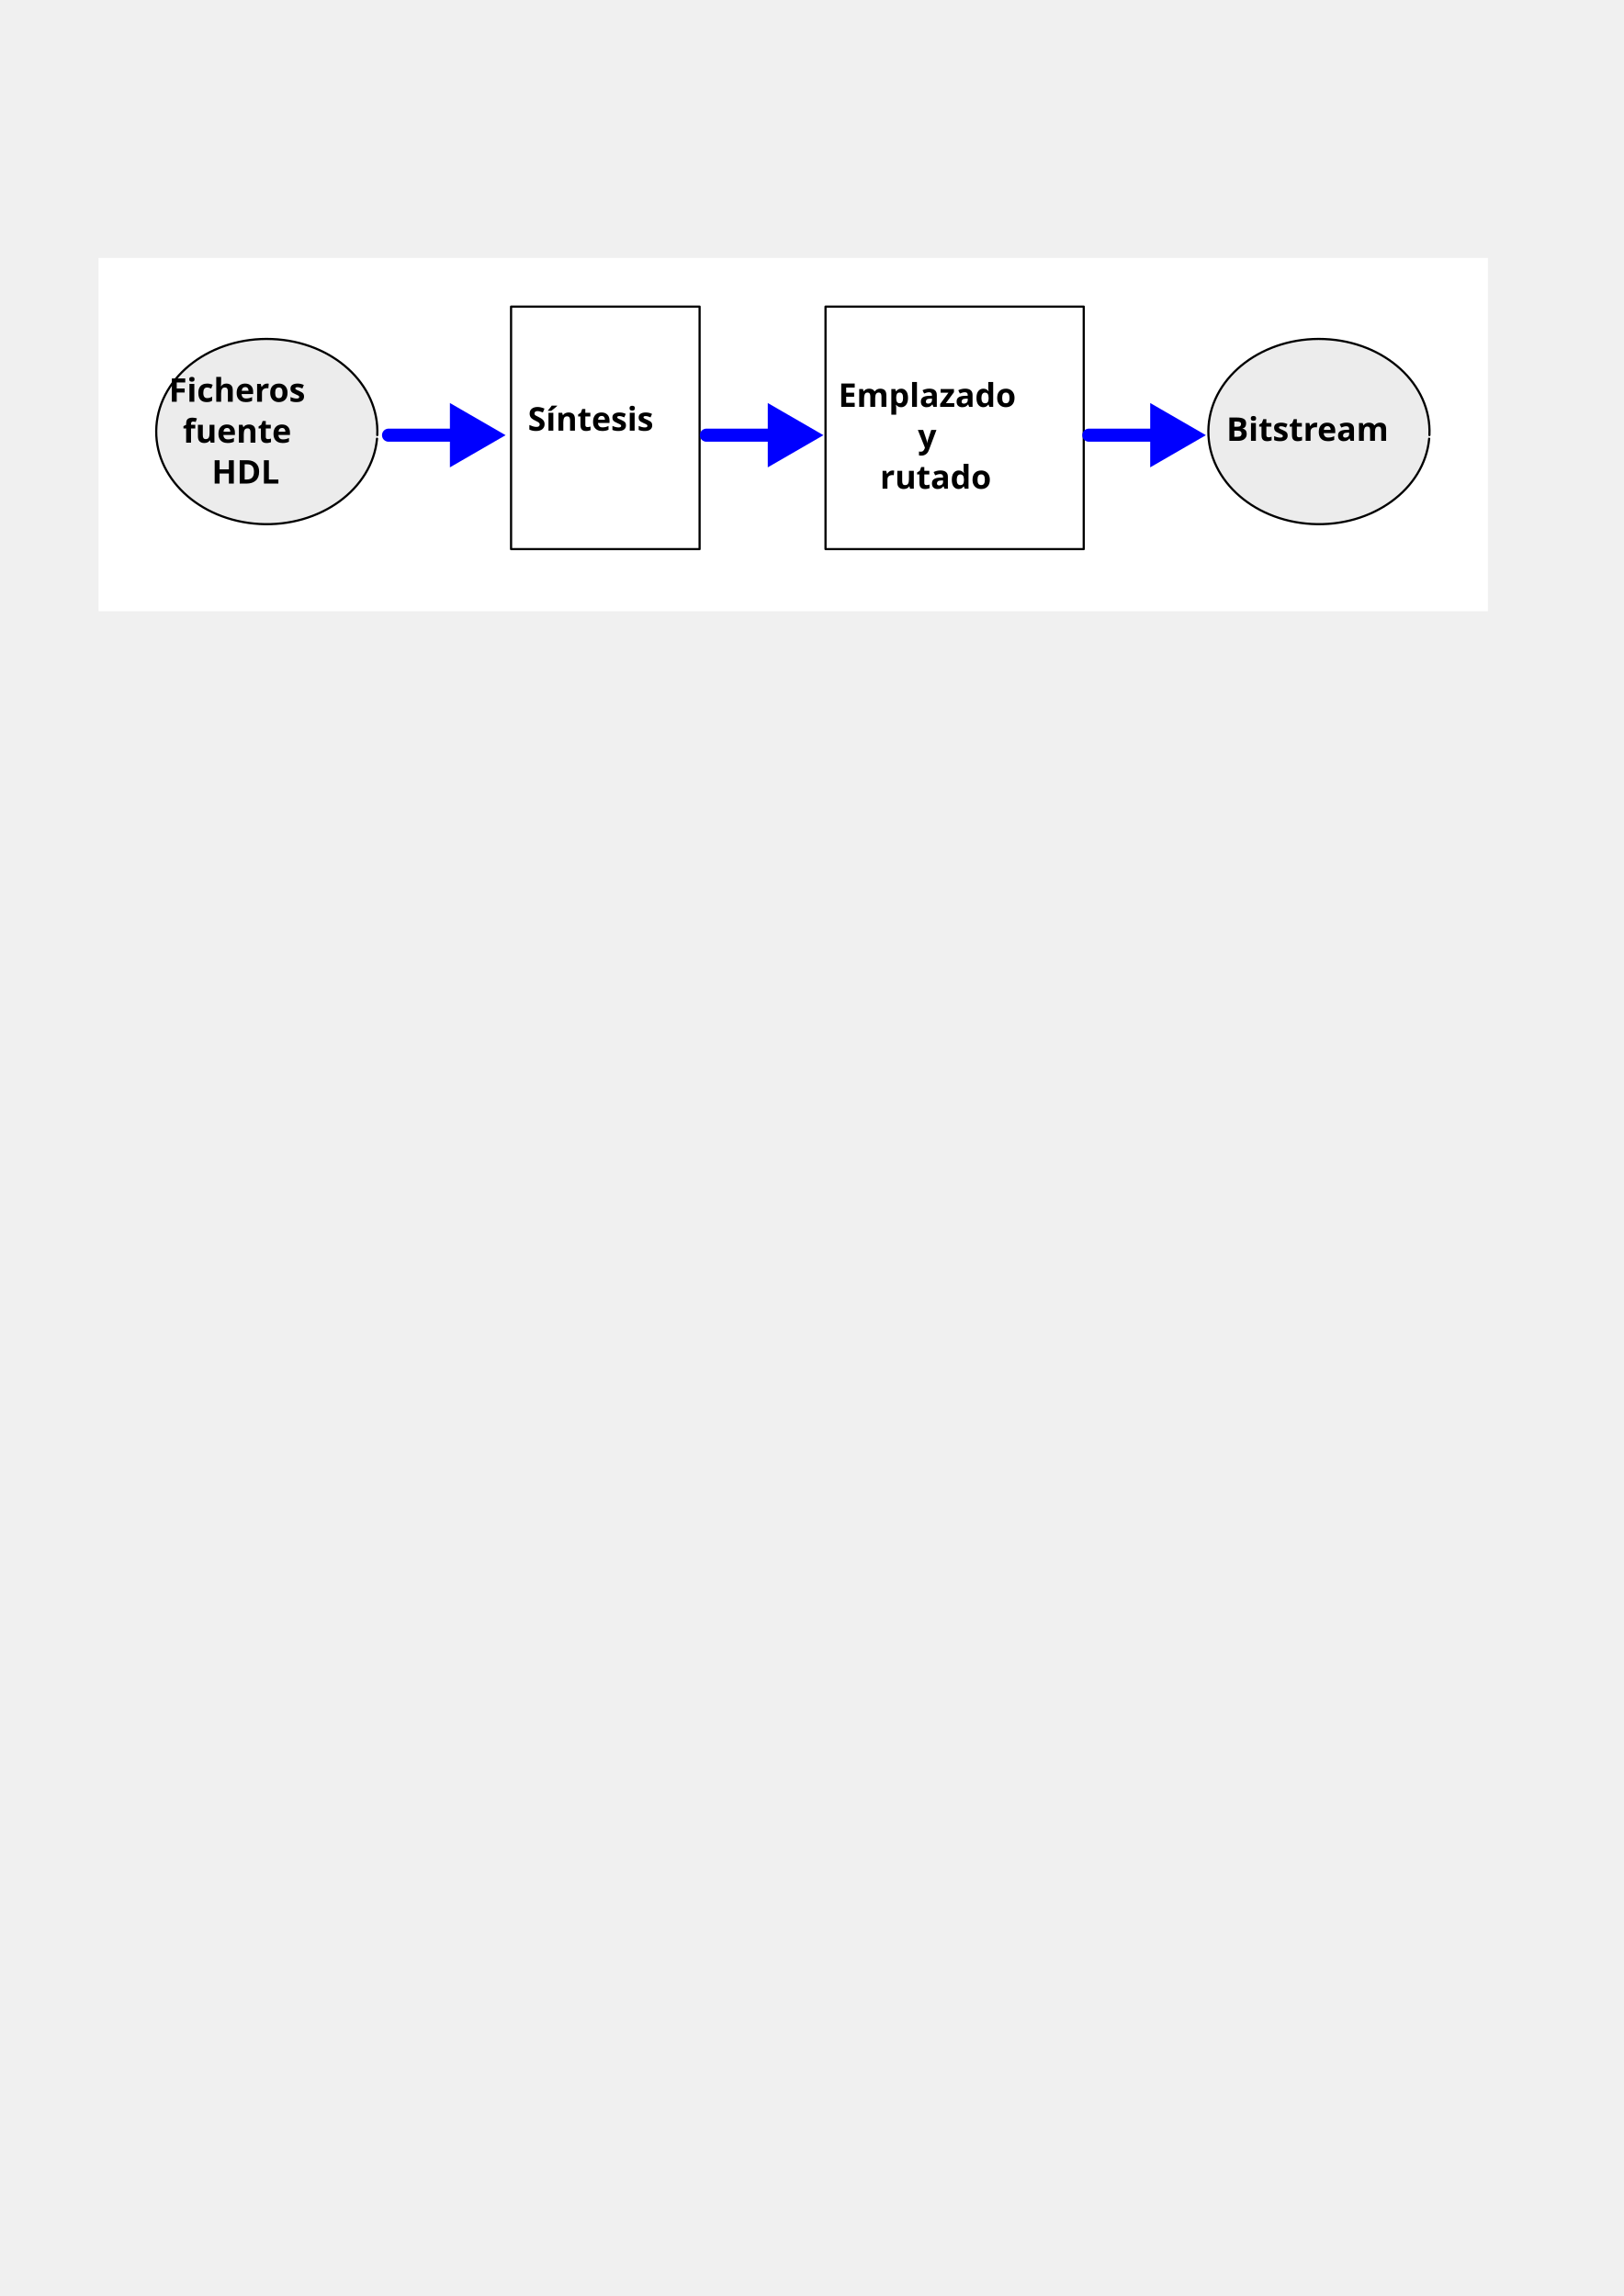
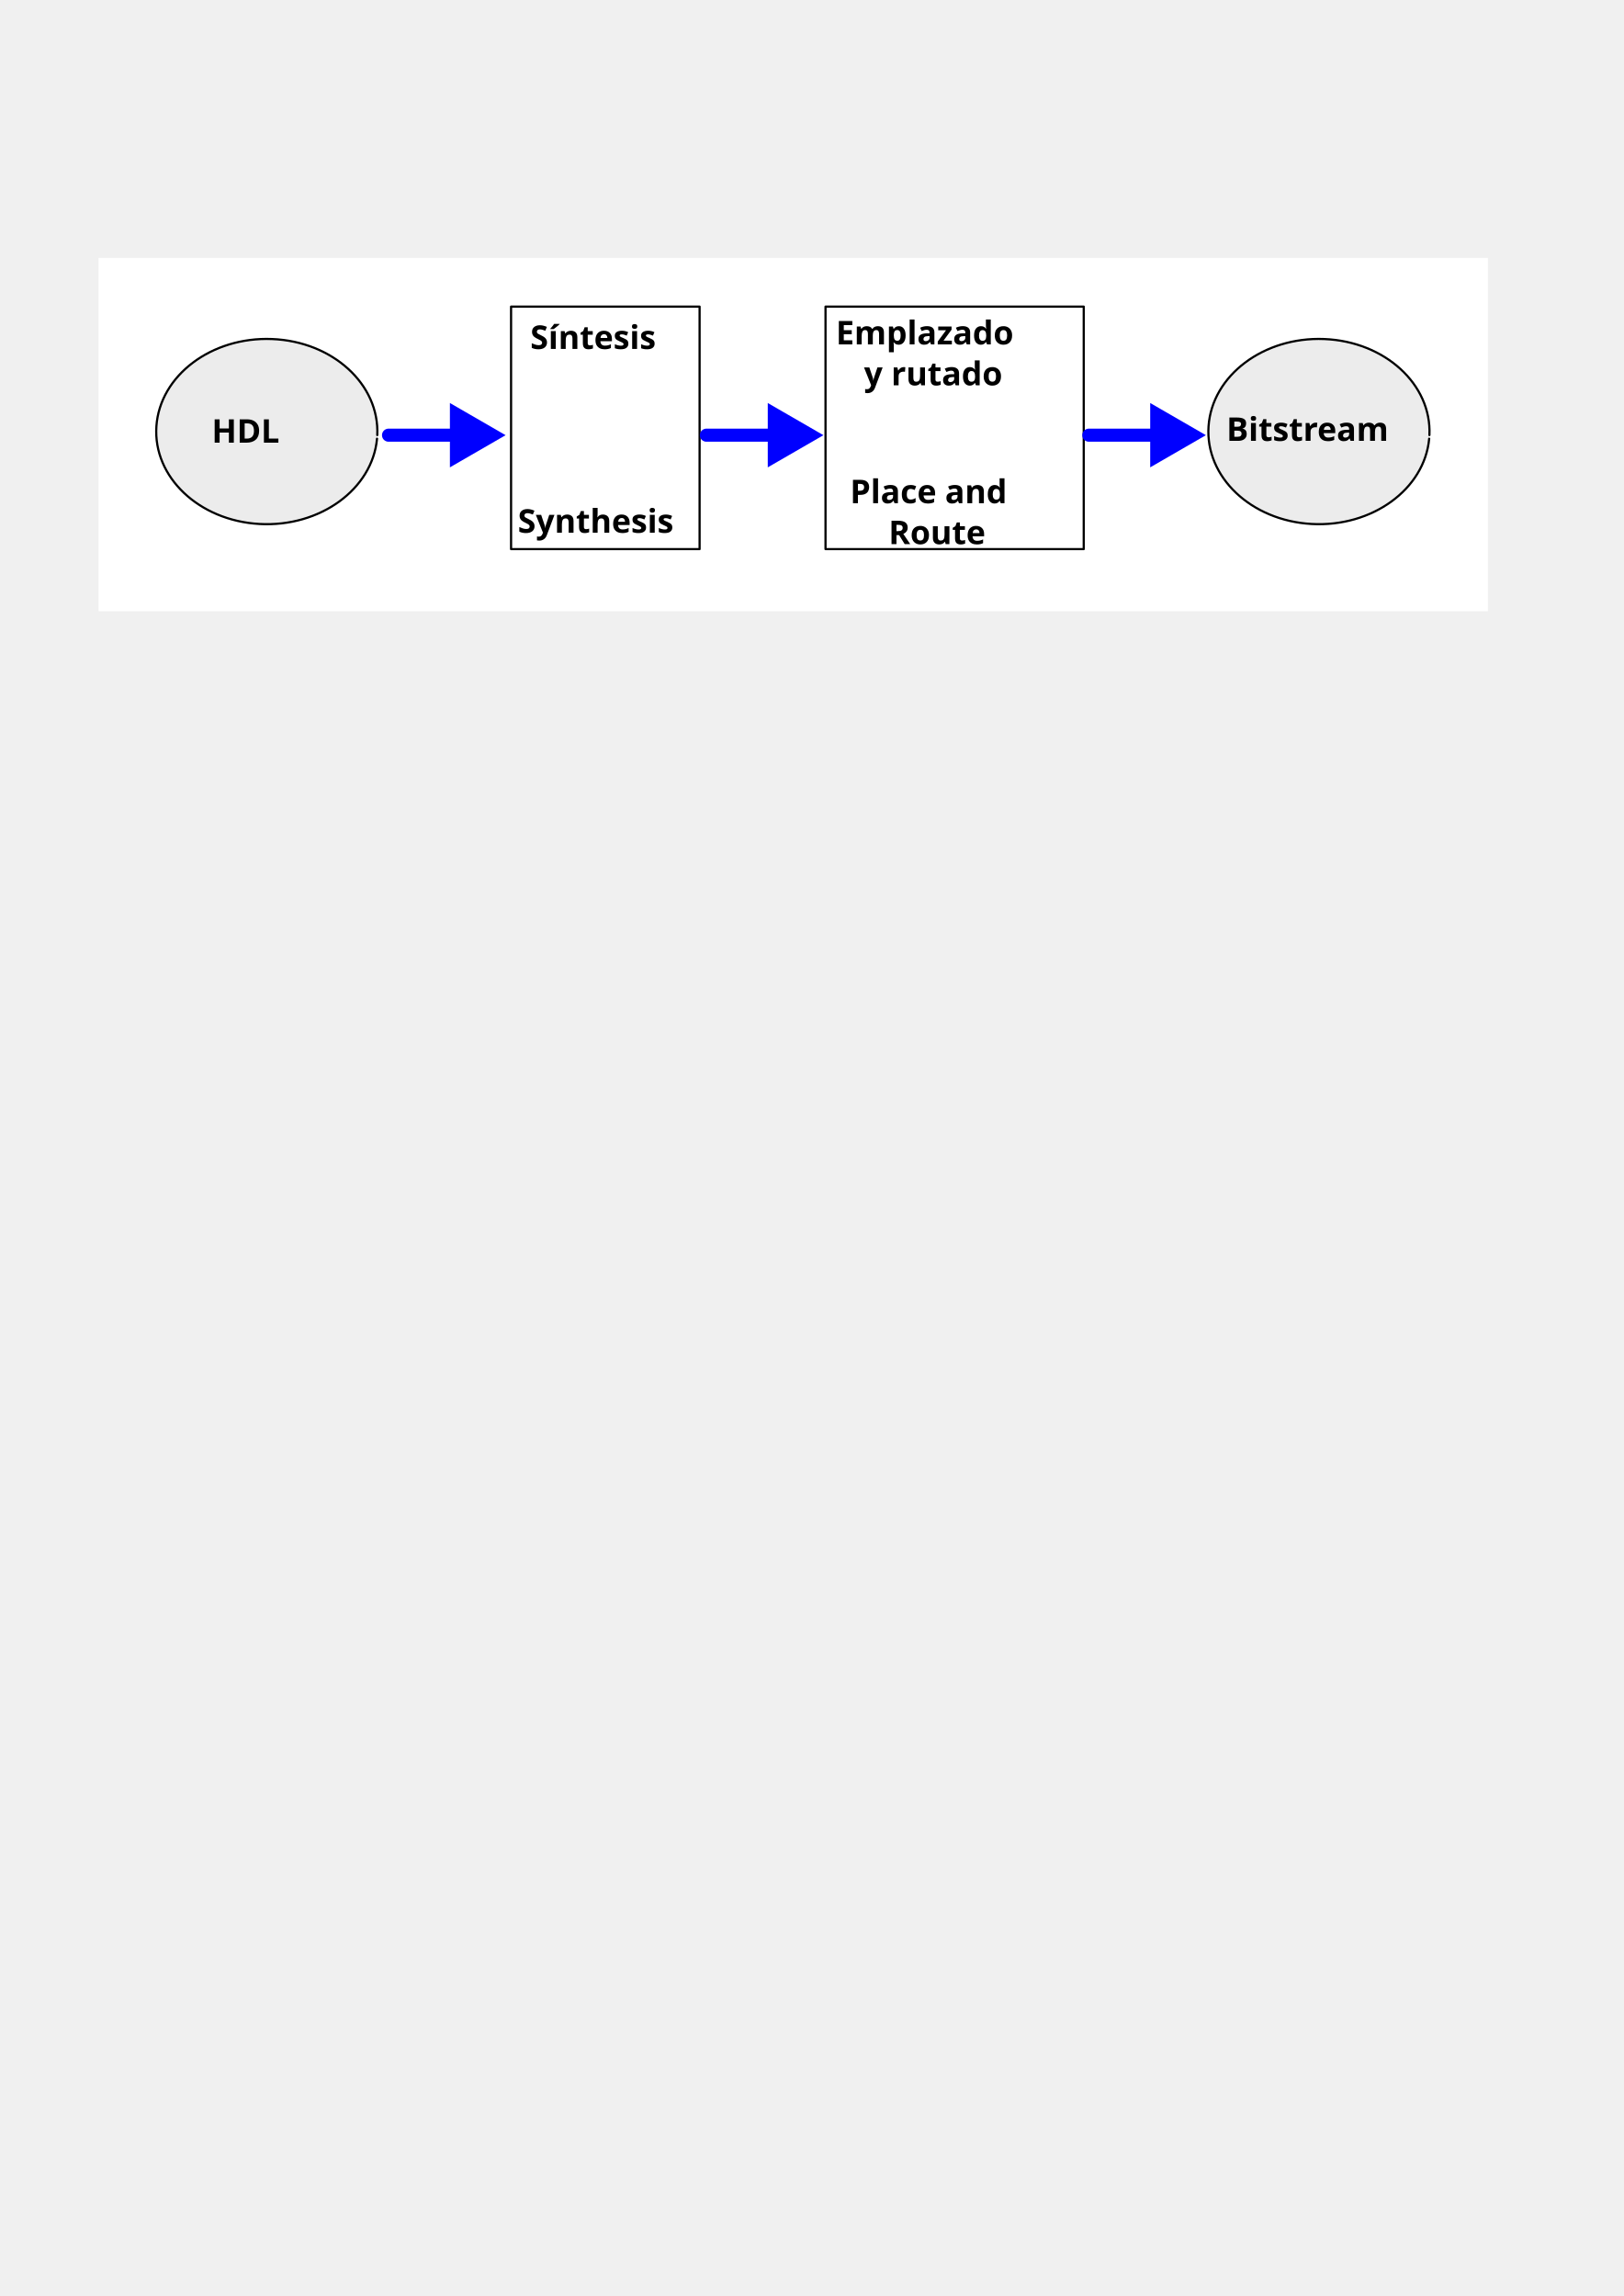
<svg xmlns="http://www.w3.org/2000/svg" width="210mm" height="297mm" viewBox="0 0 744.094 1052.362" id="svg2" version="1.1">
  <defs id="defs4">
    <marker style="overflow:visible" id="TriangleOutM" refX="0.0" refY="0.0" orient="auto">
      <path transform="scale(0.4)" style="fill-rule:evenodd;stroke:#0000ff;stroke-width:1pt;stroke-opacity:1;fill:#0000ff;fill-opacity:1" d="M 5.77,0.0 L -2.88,5.0 L -2.88,-5.0 L 5.77,0.0 z " id="path5702" />
    </marker>
    <marker style="overflow:visible;" id="Arrow2Mend" refX="0.0" refY="0.0" orient="auto">
      <path transform="scale(0.6) rotate(180) translate(0,0)" d="M 8.719,4.034 L -2.207,0.016 L 8.719,-4.002 C 6.973,-1.63 6.983,1.616 8.719,4.034 z " style="fill-rule:evenodd;stroke-width:0.625;stroke-linejoin:round;stroke:#000000;stroke-opacity:1;fill:#000000;fill-opacity:1" id="path5584" />
    </marker>
    <marker style="overflow:visible;" id="Arrow1Mend" refX="0.0" refY="0.0" orient="auto">
      <path transform="scale(0.4) rotate(180) translate(10,0)" style="fill-rule:evenodd;stroke:#000000;stroke-width:1pt;stroke-opacity:1;fill:#000000;fill-opacity:1" d="M 0.0,0.0 L 5.0,-5.0 L -12.5,0.0 L 5.0,5.0 L 0.0,0.0 z " id="path5566" />
    </marker>
    <marker style="overflow:visible" id="TriangleOutM-0" refX="0" refY="0" orient="auto">
      <path transform="scale(0.4,0.4)" style="fill:#0000ff;fill-opacity:1;fill-rule:evenodd;stroke:#0000ff;stroke-width:1pt;stroke-opacity:1" d="m 5.77,0 -8.65,5 0,-10 8.65,5 z" id="path5702-7" />
    </marker>
    <marker style="overflow:visible" id="TriangleOutM-0-4" refX="0" refY="0" orient="auto">
      <path transform="scale(0.4,0.4)" style="fill:#0000ff;fill-opacity:1;fill-rule:evenodd;stroke:#0000ff;stroke-width:1pt;stroke-opacity:1" d="m 5.77,0 -8.65,5 0,-10 8.65,5 z" id="path5702-7-2" />
    </marker>
  </defs>
  <g id="layer1">
    <rect style="opacity:1;fill:#ffffff;stroke:none;stroke-width:1;stroke-linecap:round;stroke-linejoin:round;stroke-miterlimit:4;stroke-dasharray:none;stroke-dashoffset:0;stroke-opacity:1" id="rect8762" width="636.721" height="161.934" x="45.165" y="118.211" />
    <path style="opacity:1;fill:#ececec;stroke:#000000;stroke-width:0.996;stroke-linecap:round;stroke-linejoin:round;stroke-miterlimit:4;stroke-dasharray:none;stroke-dashoffset:0;stroke-opacity:1" id="path8421-1" d="m 654.95,201.057 a 50.67,42.454 0 0 1 -53.916,39.105 50.67,42.454 0 0 1 -47.192,-44.794 50.67,42.454 0 0 1 53.005,-39.971 50.67,42.454 0 0 1 48.216,44.022" />
    <path style="opacity:1;fill:#ececec;stroke:#000000;stroke-width:0.996;stroke-linecap:round;stroke-linejoin:round;stroke-miterlimit:4;stroke-dasharray:none;stroke-dashoffset:0;stroke-opacity:1" id="path8421" d="m 172.784,201.057 a 50.67,42.454 0 0 1 -53.916,39.105 50.67,42.454 0 0 1 -47.192,-44.794 50.67,42.454 0 0 1 53.005,-39.971 50.67,42.454 0 0 1 48.216,44.022" />
    <rect style="opacity:1;fill:#ffffff;stroke:#000000;stroke-width:1;stroke-linecap:round;stroke-linejoin:round;stroke-miterlimit:4;stroke-dasharray:none;stroke-dashoffset:0;stroke-opacity:1" id="rect4324-8-2-6" width="118.332" height="111.147" x="378.31" y="140.534" />
    <rect style="opacity:1;fill:#ffffff;stroke:#000000;stroke-width:1;stroke-linecap:round;stroke-linejoin:round;stroke-miterlimit:4;stroke-dasharray:none;stroke-dashoffset:0;stroke-opacity:1" id="rect4324-8-2" width="86.396" height="111.147" x="234.206" y="140.534" />
    <path style="fill:#0000ff;fill-rule:evenodd;stroke:#0000ff;stroke-width:5.991;stroke-linecap:round;stroke-linejoin:miter;stroke-miterlimit:4;stroke-dasharray:none;stroke-opacity:1;marker-end:url(#TriangleOutM)" d="m 178.05,199.464 36.629,0" id="path5551" />
-     <text xml:space="preserve" style="font-style:normal;font-variant:normal;font-weight:bold;font-stretch:normal;font-size:15px;line-height:125%;font-family:sans-serif;-inkscape-font-specification:'sans-serif Bold';letter-spacing:0px;word-spacing:0px;fill:#000000;fill-opacity:1;stroke:none;stroke-width:1px;stroke-linecap:butt;stroke-linejoin:miter;stroke-opacity:1" x="241.902" y="197.393" id="text4341-6">
-       <tspan id="tspan4343-5" x="241.902" y="197.393">Síntesis</tspan>
+     <text xml:space="preserve" style="font-style:normal;font-variant:normal;font-weight:bold;font-stretch:normal;font-size:15px;line-height:125%;font-family:sans-serif;-inkscape-font-specification:'sans-serif Bold';letter-spacing:0px;word-spacing:0px;fill:#000000;fill-opacity:1;stroke:none;stroke-width:1px;stroke-linecap:butt;stroke-linejoin:miter;stroke-opacity:1" x="243.003" y="159.939" id="text4341-6">
+       <tspan id="tspan4343-5" x="243.003" y="159.939">Síntesis</tspan>
    </text>
-     <text xml:space="preserve" style="font-style:normal;font-variant:normal;font-weight:bold;font-stretch:normal;font-size:15px;line-height:125%;font-family:sans-serif;-inkscape-font-specification:'sans-serif Bold';text-align:center;letter-spacing:0px;word-spacing:0px;text-anchor:middle;fill:#000000;fill-opacity:1;stroke:none;stroke-width:1px;stroke-linecap:butt;stroke-linejoin:miter;stroke-opacity:1" x="438.537" y="186.488" id="text4341-6-0">
-       <tspan id="tspan4343-5-4" x="438.537" y="186.488">Emplazado</tspan>
-       <tspan x="438.537" y="205.238" id="tspan5429">y</tspan>
-       <tspan x="438.537" y="223.988" id="tspan5431">rutado</tspan>
+     <text xml:space="preserve" style="font-style:normal;font-variant:normal;font-weight:bold;font-stretch:normal;font-size:15px;line-height:125%;font-family:sans-serif;-inkscape-font-specification:'sans-serif Bold';text-align:center;letter-spacing:0px;word-spacing:0px;text-anchor:middle;fill:#000000;fill-opacity:1;stroke:none;stroke-width:1px;stroke-linecap:butt;stroke-linejoin:miter;stroke-opacity:1" x="437.435" y="157.847" id="text4341-6-0">
+       <tspan id="tspan4343-5-4" x="437.435" y="157.847">Emplazado</tspan>
+       <tspan x="437.435" y="176.597" id="tspan5431">y rutado</tspan>
    </text>
    <text xml:space="preserve" style="font-style:normal;font-variant:normal;font-weight:bold;font-stretch:normal;font-size:15px;line-height:125%;font-family:sans-serif;-inkscape-font-specification:'sans-serif Bold';letter-spacing:0px;word-spacing:0px;fill:#000000;fill-opacity:1;stroke:none;stroke-width:1px;stroke-linecap:butt;stroke-linejoin:miter;stroke-opacity:1" x="562.048" y="202.067" id="text4341-6-2">
      <tspan id="tspan4343-5-5" x="562.048" y="202.067">Bitstream</tspan>
    </text>
    <text xml:space="preserve" style="font-style:normal;font-variant:normal;font-weight:bold;font-stretch:normal;font-size:15px;line-height:125%;font-family:sans-serif;-inkscape-font-specification:'sans-serif Bold';text-align:center;letter-spacing:0px;word-spacing:0px;text-anchor:middle;fill:#000000;fill-opacity:1;stroke:none;stroke-width:1px;stroke-linecap:butt;stroke-linejoin:miter;stroke-opacity:1" x="122.308" y="184.151" id="text4341-6-2-7">
-       <tspan id="tspan4343-5-5-3" x="122.308" y="184.151">Ficheros</tspan>
-       <tspan x="122.308" y="202.901" id="tspan5484">fuente</tspan>
-       <tspan x="122.308" y="221.651" id="tspan5486">HDL</tspan>
+       <tspan x="122.308" y="184.151" id="tspan5484" />
+       <tspan x="122.308" y="202.901" id="tspan5486">HDL</tspan>
    </text>
    <path style="fill:#0000ff;fill-rule:evenodd;stroke:#0000ff;stroke-width:5.991;stroke-linecap:round;stroke-linejoin:miter;stroke-miterlimit:4;stroke-dasharray:none;stroke-opacity:1;marker-end:url(#TriangleOutM-0)" d="m 323.713,199.464 36.629,0" id="path5551-4" />
    <path style="fill:#0000ff;fill-rule:evenodd;stroke:#0000ff;stroke-width:5.991;stroke-linecap:round;stroke-linejoin:miter;stroke-miterlimit:4;stroke-dasharray:none;stroke-opacity:1;marker-end:url(#TriangleOutM-0-4)" d="m 498.975,199.464 36.629,0" id="path5551-4-6" />
+     <text xml:space="preserve" style="font-style:normal;font-variant:normal;font-weight:bold;font-stretch:normal;font-size:15px;line-height:125%;font-family:sans-serif;-inkscape-font-specification:'sans-serif Bold';text-align:center;letter-spacing:0px;word-spacing:0px;text-anchor:middle;fill:#000000;fill-opacity:1;stroke:none;stroke-width:1px;stroke-linecap:butt;stroke-linejoin:miter;stroke-opacity:1" x="439.173" y="230.635" id="text4341-6-0-3">
+       <tspan x="439.173" y="230.635" id="tspan3540">Place and</tspan>
+       <tspan x="439.173" y="249.385" id="tspan5431-5">Route</tspan>
+     </text>
+     <text xml:space="preserve" style="font-style:normal;font-variant:normal;font-weight:bold;font-stretch:normal;font-size:15px;line-height:125%;font-family:sans-serif;-inkscape-font-specification:'sans-serif Bold';letter-spacing:0px;word-spacing:0px;fill:#000000;fill-opacity:1;stroke:none;stroke-width:1px;stroke-linecap:butt;stroke-linejoin:miter;stroke-opacity:1" x="237.297" y="244.177" id="text4341-6-3">
+       <tspan id="tspan4343-5-56" x="237.297" y="244.177">Synthesis</tspan>
+     </text>
  </g>
</svg>
